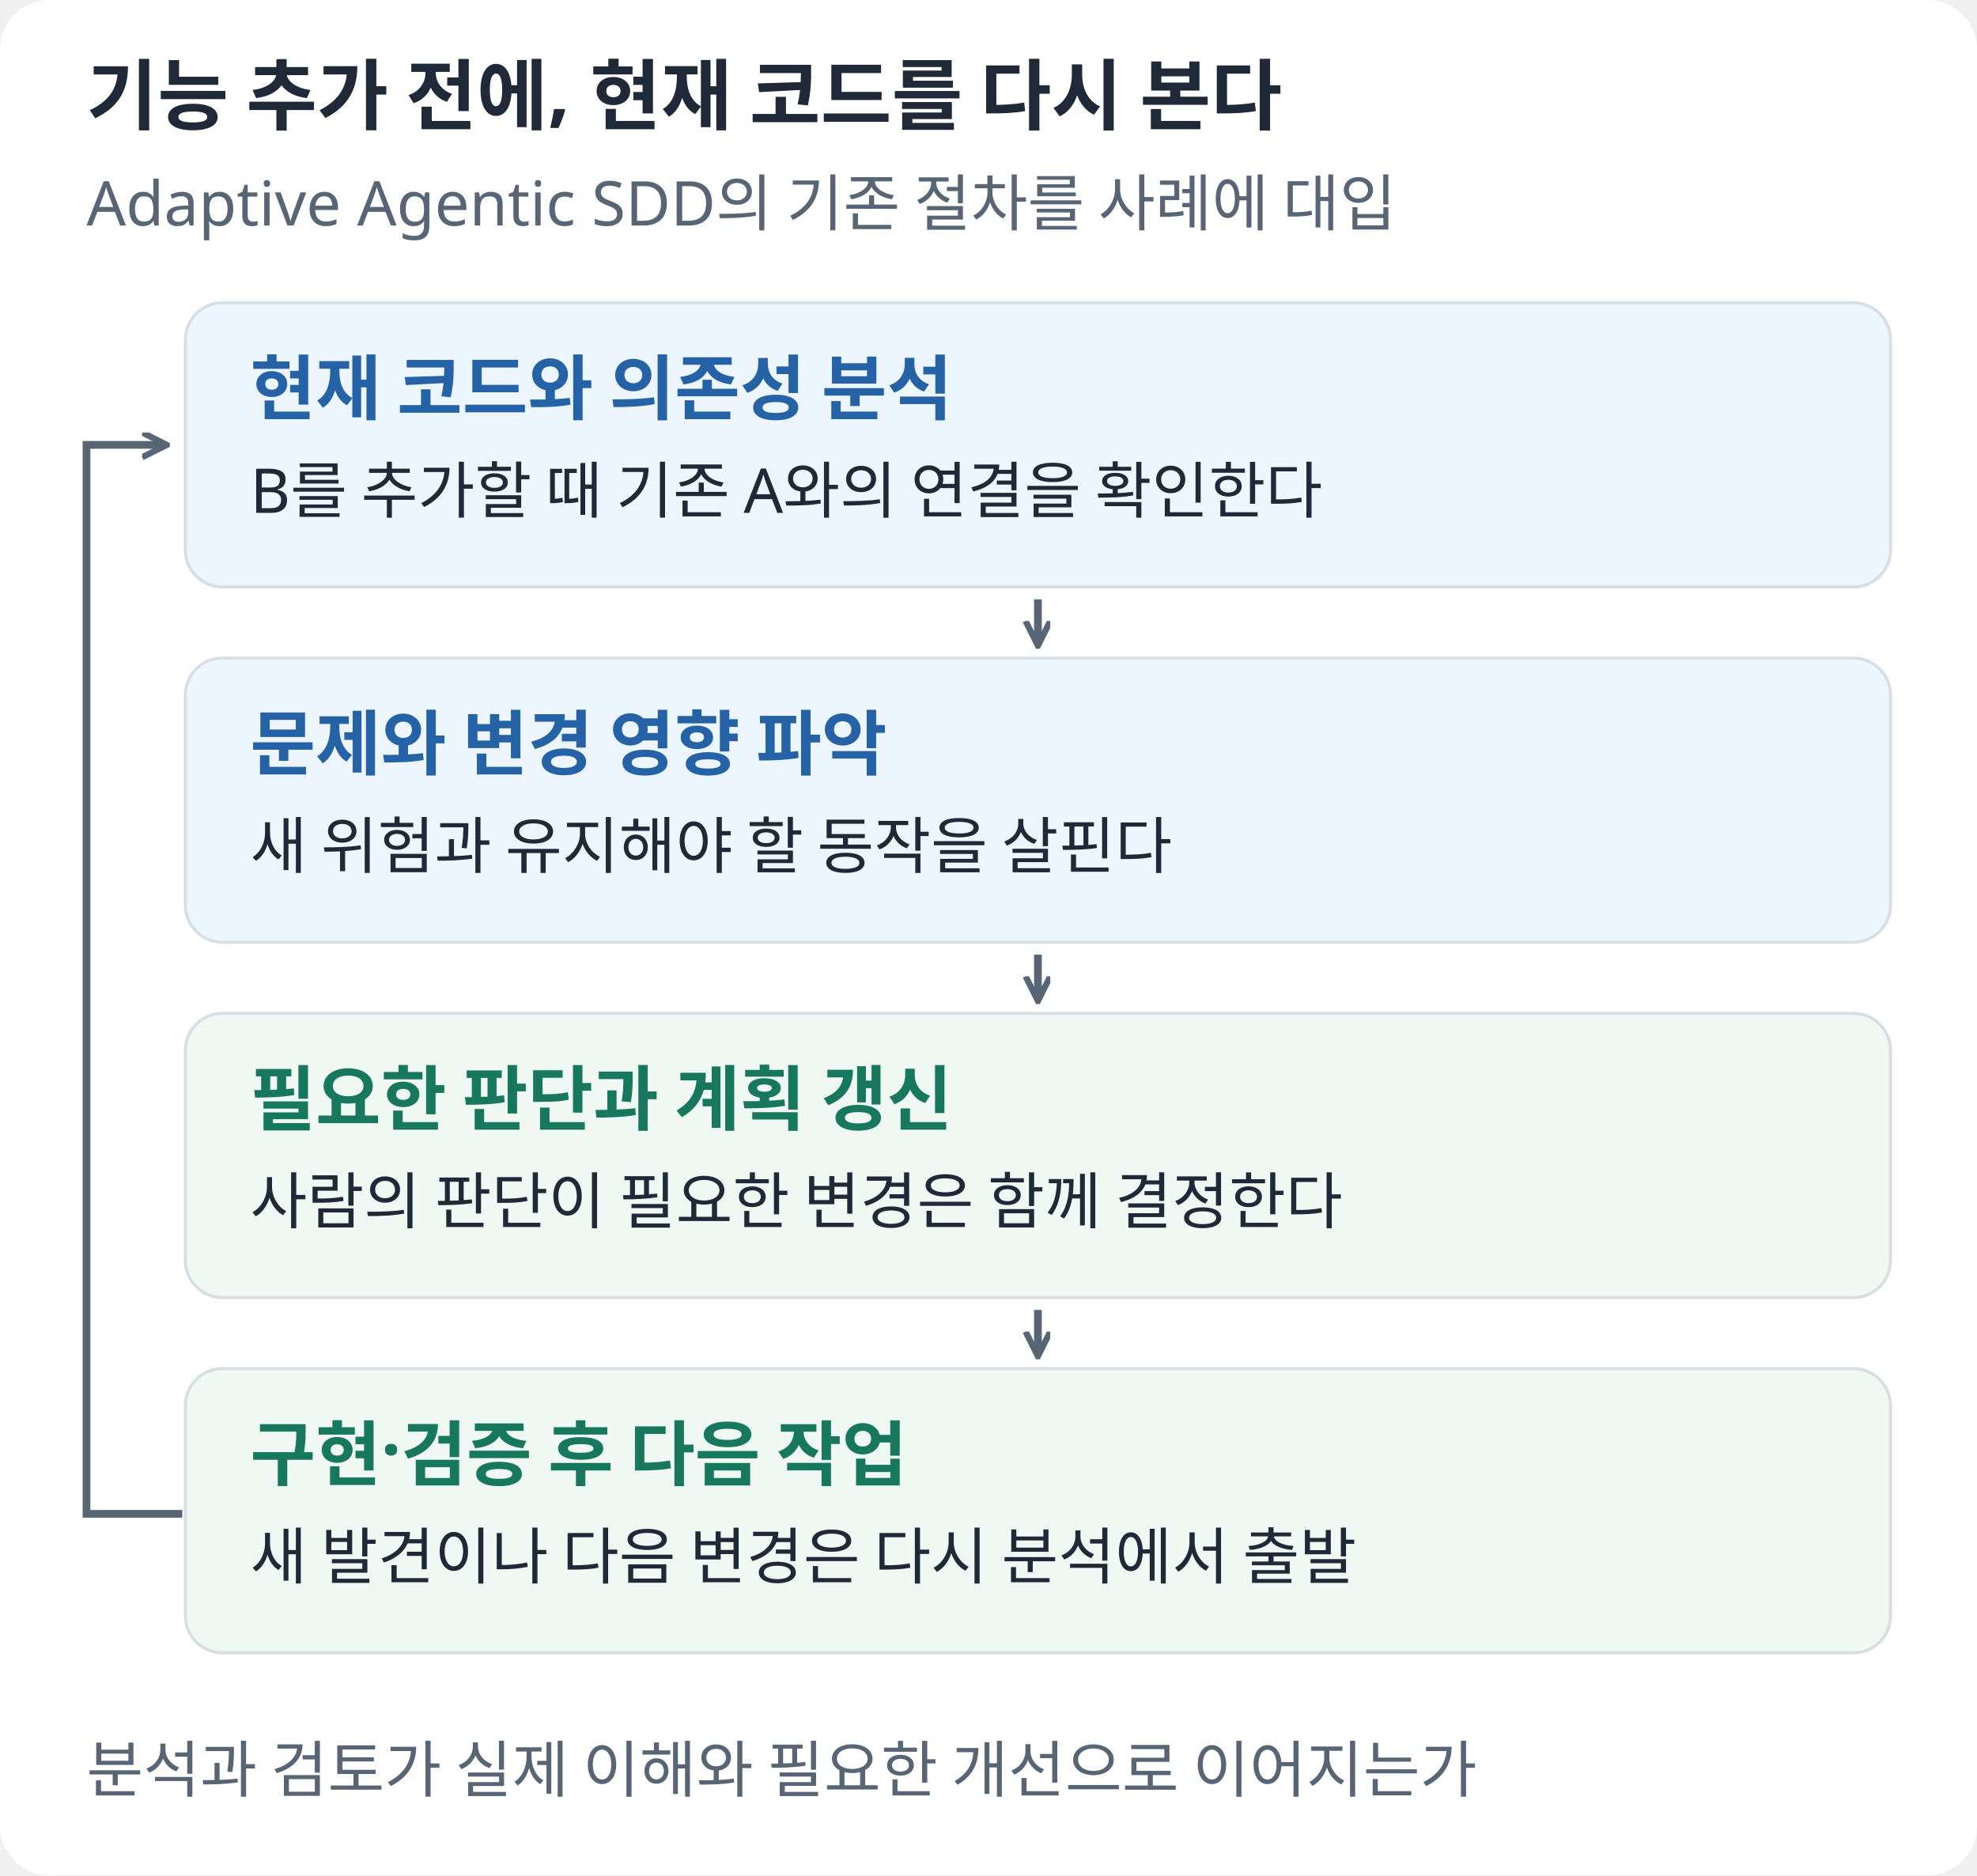
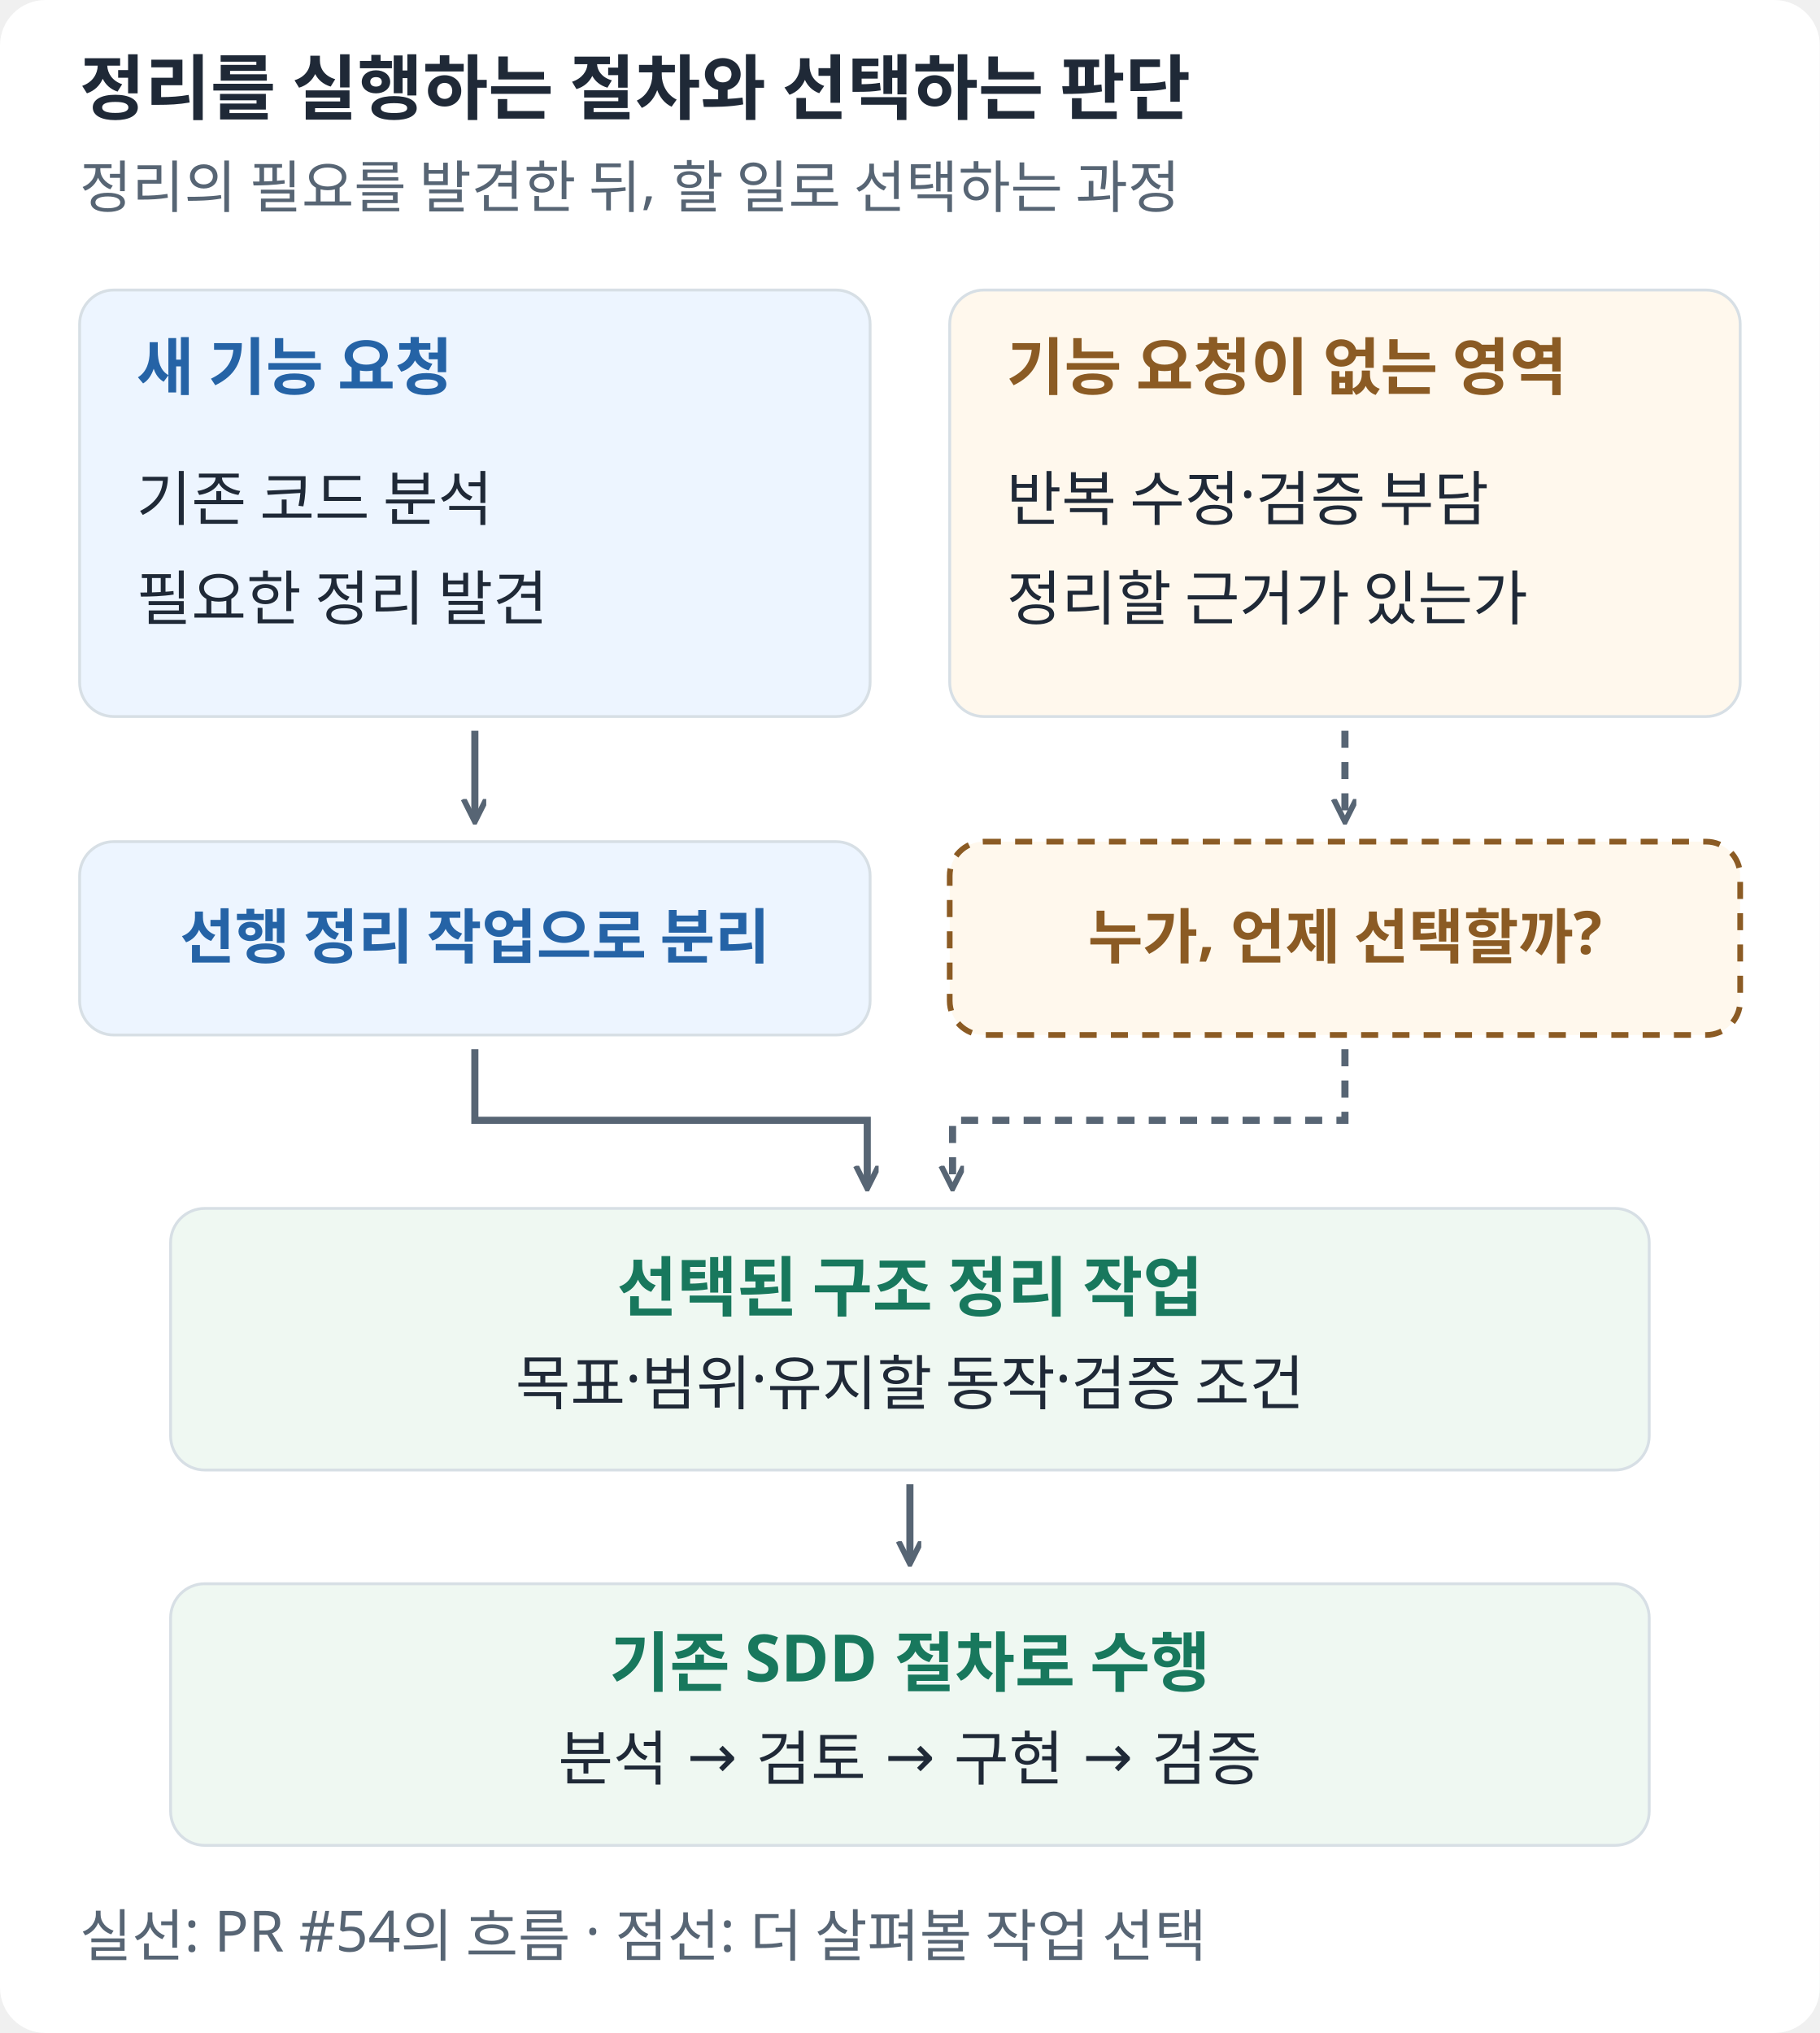
- <svg xmlns="http://www.w3.org/2000/svg" viewBox="0 0 640 607" width="640" height="607" role="img" aria-labelledby="title desc">
+ <svg xmlns="http://www.w3.org/2000/svg" viewBox="0 0 640 715" width="640" height="715" role="img" aria-labelledby="title desc">
  <defs>
    <marker id="arrow" markerWidth="9" markerHeight="9" refX="7" refY="4" orient="auto" markerUnits="userSpaceOnUse">
      <path d="M0,0 L8,4 L0,8" fill="none" stroke="#576574" stroke-width="2" />
    </marker>
  </defs>
-   <rect width="640" height="607" rx="16" fill="#fff" />
+   <rect width="640" height="715" rx="16" fill="#fff" />
  <g font-family="Malgun Gothic, Apple SD Gothic Neo, Noto Sans KR, sans-serif">
-     <text x="28" y="40" font-size="25" fill="#1f2937" text-anchor="start" font-weight="700">기능 추가 전에, 현재 코드를 다시 본다</text>
-     <text x="28" y="73" font-size="20" fill="#576574" text-anchor="start" font-weight="400">Adaptive Agentic SDD의 기존 절차를 사례에 대입</text>
-     <rect x="60" y="98" width="552" height="92" rx="12" fill="#edf5ff" stroke="#d7dfe5" />
-     <text x="81" y="134" font-size="23" fill="#2563a6" text-anchor="start" font-weight="700">현재 코드와 의존성 분석</text>
-     <text x="81" y="166" font-size="20" fill="#1f2937" text-anchor="start" font-weight="400">B를 추가할 때 기존 A와의 연결을 확인한다</text>
-     <path d="M336,194 L336,208" fill="none" stroke="#576574" stroke-width="2.5" marker-end="url(#arrow)" />
-     <rect x="60" y="213" width="552" height="92" rx="12" fill="#edf5ff" stroke="#d7dfe5" />
-     <text x="81" y="249" font-size="23" fill="#2563a6" text-anchor="start" font-weight="700">문제와 변경 영향 파악</text>
-     <text x="81" y="281" font-size="20" fill="#1f2937" text-anchor="start" font-weight="400">새 위험과 유지해야 할 동작을 살핀다</text>
-     <path d="M336,309 L336,323" fill="none" stroke="#576574" stroke-width="2.5" marker-end="url(#arrow)" />
-     <rect x="60" y="328" width="552" height="92" rx="12" fill="#eff8f2" stroke="#d7dfe5" />
-     <text x="81" y="364" font-size="23" fill="#18785d" text-anchor="start" font-weight="700">필요한 판단과 계획 갱신</text>
-     <text x="81" y="396" font-size="20" fill="#1f2937" text-anchor="start" font-weight="400">사람의 판단이 필요한 변경은 함께 결정한다</text>
-     <path d="M336,424 L336,438" fill="none" stroke="#576574" stroke-width="2.5" marker-end="url(#arrow)" />
-     <rect x="60" y="443" width="552" height="92" rx="12" fill="#eff8f2" stroke="#d7dfe5" />
-     <text x="81" y="479" font-size="23" fill="#18785d" text-anchor="start" font-weight="700">구현·검증 후 다음 작업</text>
-     <text x="81" y="511" font-size="20" fill="#1f2937" text-anchor="start" font-weight="400">새 발견이나 다음 변경은 다시 분석에서 출발</text>
-     <path d="M59,490 H28 V144 H53" fill="none" stroke="#576574" stroke-width="2.5" marker-end="url(#arrow)" />
-     <text x="28" y="580" font-size="20" fill="#576574" text-anchor="start" font-weight="400">분석과 검토가 실제 이해와 필요한 개선으로 이어지는가</text>
+     <text x="28" y="40" font-size="25" fill="#1f2937" text-anchor="start" font-weight="700">정리를 실행하는 절차와 선택하는 판단</text>
+     <text x="28" y="73" font-size="20" fill="#576574" text-anchor="start" font-weight="400">정리의 필요를 발견한 뒤, 할 일로 선택하는 과정</text>
+     <rect x="28" y="102" width="278" height="150" rx="12" fill="#edf5ff" stroke="#d7dfe5" />
+     <text x="48" y="137" font-size="22" fill="#2563a6" text-anchor="start" font-weight="700">새 기능 요청</text>
+     <text x="48" y="183" font-size="21" fill="#1f2937" text-anchor="start" font-weight="400">기존 코드 분석</text>
+     <text x="48" y="218" font-size="21" fill="#1f2937" text-anchor="start" font-weight="400">필요한 정리 발견</text>
+     <rect x="334" y="102" width="278" height="150" rx="12" fill="#fff8ed" stroke="#d7dfe5" />
+     <text x="354" y="137" font-size="22" fill="#8b5b24" text-anchor="start" font-weight="700">기능 요청이 없는 영역</text>
+     <text x="354" y="183" font-size="21" fill="#1f2937" text-anchor="start" font-weight="400">반복 수정·검증 부담</text>
+     <text x="354" y="218" font-size="21" fill="#1f2937" text-anchor="start" font-weight="400">정리할 근거가 있는가</text>
+     <path d="M167,257 L167,288" fill="none" stroke="#576574" stroke-width="2.5" marker-end="url(#arrow)" />
+     <path d="M473,257 L473,288" fill="none" stroke="#576574" stroke-width="2.5" marker-end="url(#arrow)" stroke-dasharray="6 5" />
+     <rect x="28" y="296" width="278" height="68" rx="12" fill="#edf5ff" stroke="#d7dfe5" />
+     <text x="167" y="337" font-size="21" fill="#2563a6" text-anchor="middle" font-weight="700">선행 정리 작업으로 분리</text>
+     <rect x="334" y="296" width="278" height="68" rx="12" fill="#fff8ed" stroke="#8b5b24" stroke-width="2" stroke-dasharray="6 5" />
+     <text x="473" y="337" font-size="21" fill="#8b5b24" text-anchor="middle" font-weight="700">누가, 언제 선택할까?</text>
+     <path d="M167,369 V394 H305 V417" fill="none" stroke="#576574" stroke-width="2.5" marker-end="url(#arrow)" />
+     <path d="M473,369 V394 H335 V417" fill="none" stroke="#576574" stroke-width="2.5" stroke-dasharray="6 5" marker-end="url(#arrow)" />
+     <rect x="60" y="425" width="520" height="92" rx="12" fill="#eff8f2" stroke="#d7dfe5" />
+     <text x="320" y="461" font-size="23" fill="#18785d" text-anchor="middle" font-weight="700">선택된 구조 정리 작업</text>
+     <text x="320" y="494" font-size="21" fill="#1f2937" text-anchor="middle" font-weight="400">목표·범위·유지할 동작·검증 조건</text>
+     <path d="M320,522 L320,549" fill="none" stroke="#576574" stroke-width="2.5" marker-end="url(#arrow)" />
+     <rect x="60" y="557" width="520" height="92" rx="12" fill="#eff8f2" stroke="#d7dfe5" />
+     <text x="320" y="593" font-size="23" fill="#18785d" text-anchor="middle" font-weight="700">기존 SDD 절차로 수행</text>
+     <text x="320" y="626" font-size="21" fill="#1f2937" text-anchor="middle" font-weight="400">분석 → 검토 → 구현 → 검증</text>
+     <text x="28" y="688" font-size="20" fill="#576574" text-anchor="start" font-weight="400">실선: PR #54의 흐름  ·  점선: 더 살펴볼 작업 선택</text>
  </g>
</svg>
